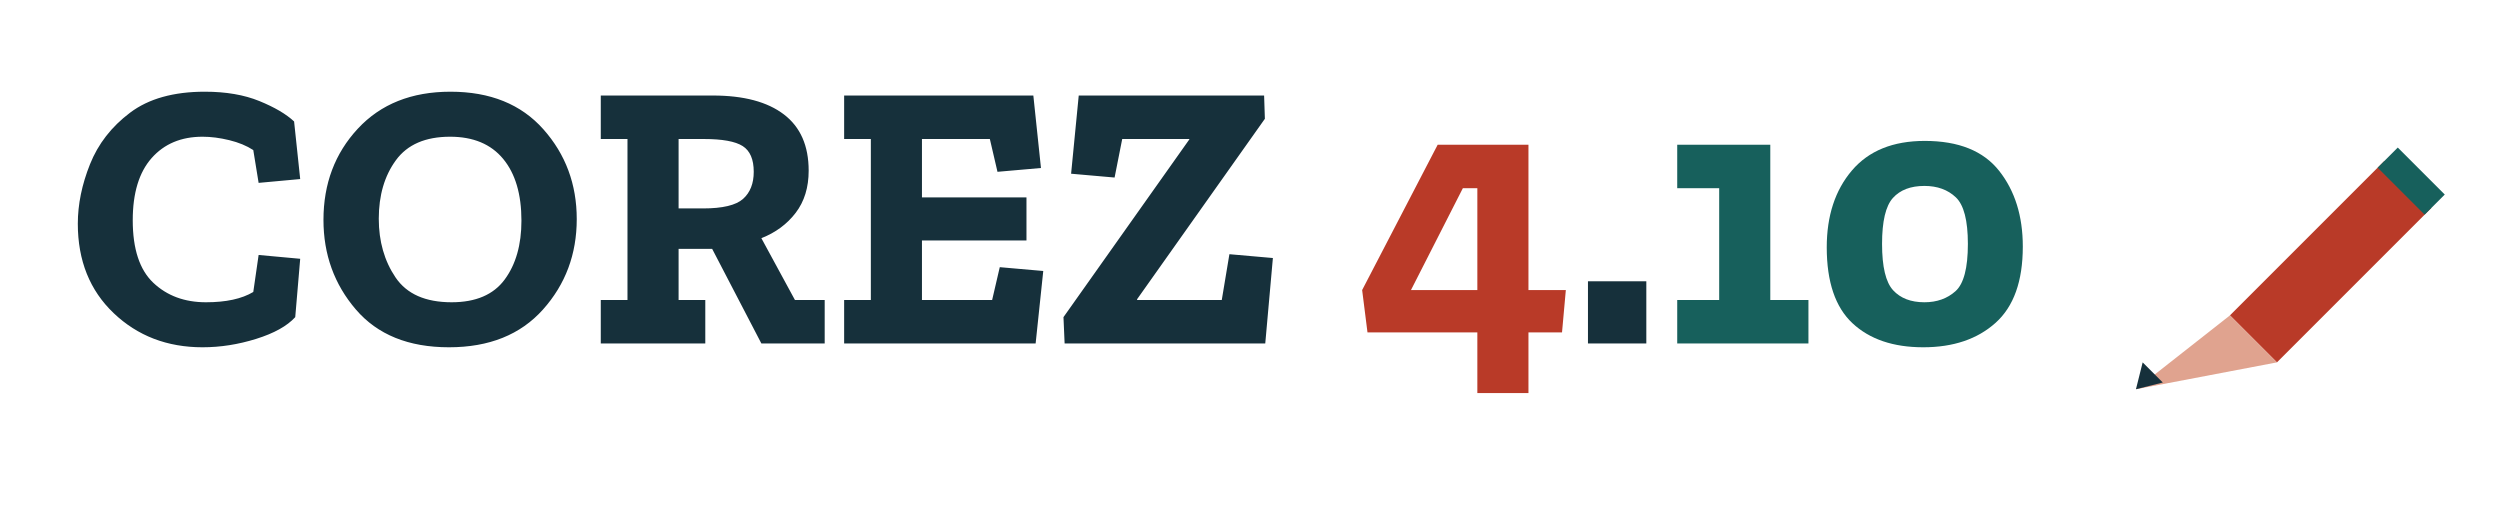
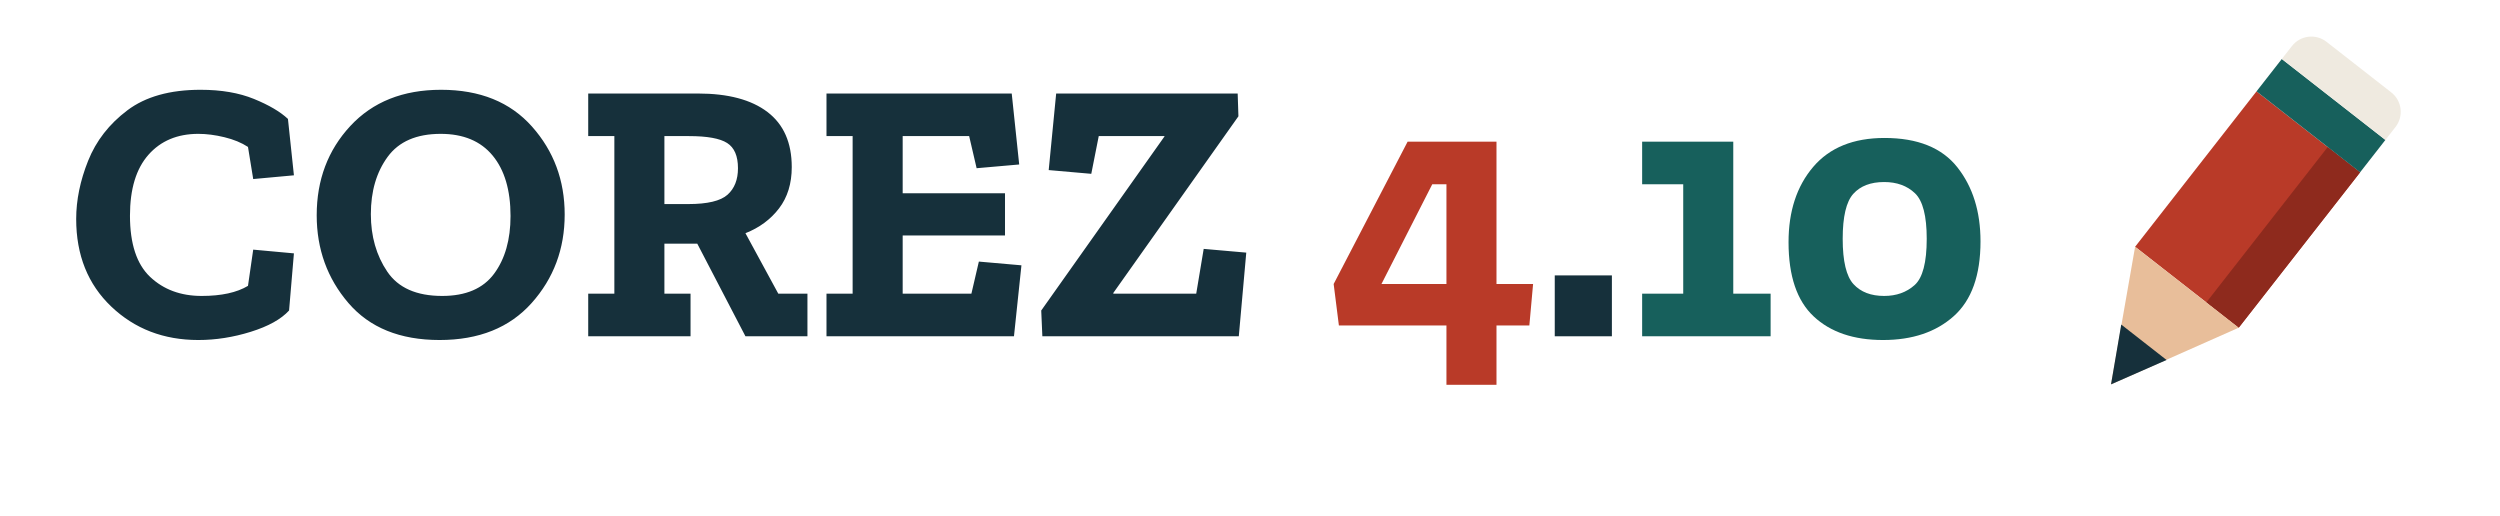
- <svg xmlns="http://www.w3.org/2000/svg" viewBox="0 0 655.4 138.0" width="655" height="138" role="img" aria-label="COREZ 4.10">
+ <svg xmlns="http://www.w3.org/2000/svg" viewBox="0 0 669.4 138.0" width="669" height="138" role="img" aria-label="COREZ 4.10">
  <path d="M77.4 83.1Q74.2 86.6 67.15 88.8Q60.1 91.0 53.1 91.0Q39.2 91.0 29.8 82.05Q20.4 73.1 20.4 58.6Q20.4 51.0 23.6 43.0Q26.8 35.0 34.1 29.5Q41.4 24.0 53.7 24.0Q62.0 24.0 68.0 26.45Q74.0 28.9 77.1 31.8L78.7 46.9L67.8 47.9L66.4 39.3Q63.8 37.6 60.1 36.7Q56.4 35.8 53.1 35.8Q44.7 35.8 39.75 41.4Q34.8 47.0 34.8 57.7Q34.8 69.0 40.2 74.1Q45.6 79.2 54.0 79.2Q61.9 79.2 66.4 76.5L67.8 66.8L78.7 67.8ZM151.2 57.4Q151.2 71.2 142.35 81.1Q133.5 91.0 117.7 91.0Q101.8 91.0 93.3 81.1Q84.8 71.2 84.8 57.6Q84.8 43.4 93.8 33.7Q102.8 24.0 118.1 24.0Q133.7 24.0 142.45 33.85Q151.2 43.7 151.2 57.4ZM136.7 57.8Q136.7 47.4 131.9 41.6Q127.1 35.8 118.0 35.8Q108.3 35.8 103.8 41.95Q99.3 48.1 99.3 57.3Q99.3 66.2 103.7 72.7Q108.1 79.2 118.4 79.2Q127.9 79.2 132.3 73.25Q136.7 67.3 136.7 57.8ZM216.2 90.0H199.6L186.7 65.2H177.9V78.6H184.9V90.0H157.5V78.6H164.5V36.4H157.5V25.0H186.9Q199 25.0 205.5 29.95Q212 34.9 212 44.7Q212 51.3 208.6 55.75Q205.2 60.2 199.6 62.4L208.4 78.6H216.2ZM197.6 45.0Q197.6 40.1 194.7 38.25Q191.8 36.4 184.5 36.4H177.9V54.6H184.3Q192 54.6 194.8 52.1Q197.6 49.6 197.6 45.0ZM271.5 90.0H221.3V78.6H228.3V36.4H221.3V25.0H270.9L272.9 44.0L261.5 45.0L259.5 36.4H241.7V51.7H269.1V63.0H241.7V78.6H260.1L262.1 70.0L273.5 71.0ZM331.7 90.0H279.1L278.8 83.1L311.8 36.5V36.4H294.2L292.2 46.5L280.8 45.5L282.8 25.0H331.4L331.6 31.1L298.1 78.4V78.6H320.3L322.3 66.6L333.7 67.6Z" fill="#16303B" />
  <path d="M400.7 103.0H387.3V87.1H358.5L357.1 76.0L376.9 37.9H400.7V76.0H410.5L409.5 87.1H400.7ZM387.3 76.0V49.3H383.5L369.9 76.0Z" fill="#B93A28" />
  <path d="M416.3 90.0V73.7H431.6V90.0Z" fill="#16303B" />
  <path d="M474.1 90.0H439.7V78.6H450.7V49.3H439.7V37.9H464.1V78.6H474.1ZM530.3 64.6Q530.3 78.2 523.15 84.6Q516 91.0 504.2 91.0Q492.4 91.0 485.65 84.7Q478.9 78.4 478.9 64.8Q478.9 52.4 485.5 44.65Q492.1 36.9 504.6 36.9Q517.9 36.9 524.1 44.75Q530.3 52.6 530.3 64.6ZM515.9 63.9Q515.9 54.7 512.75 51.7Q509.6 48.7 504.5 48.7Q499.1 48.7 496.25 51.85Q493.4 55.0 493.4 63.9Q493.4 72.9 496.3 76.05Q499.2 79.2 504.5 79.2Q509.4 79.2 512.65 76.3Q515.9 73.4 515.9 63.9Z" fill="#17605C" />
-   <g transform="translate(549.4,14.0) scale(0.88)">
-     <path d="M40 78 L86 32 L100 46 L54 92 Z" fill="#B93A28" />
-     <path d="M78 24 L94 40 L86 32 L86 32 Z" fill="#B93A28" />
-     <path d="M40 78 L54 92 L12 100 Z" fill="#E0A38F" />
-     <path d="M20 98 L12 100 L14 92 Z" fill="#16303B" />
-     <path d="M84 34 L98 48 L104 42 L90 28 Z" fill="#17605C" />
+   <g transform="translate(541.4,8.0) scale(1.1) rotate(38 50 50)">
+     <rect x="34" y="18" width="32" height="48" fill="#B93A28" />
+     <rect x="56" y="18" width="10" height="48" fill="#8E2A1D" />
+     <rect x="34" y="8" width="32" height="10" fill="#17605C" />
+     <path d="M34 8 h32 v-4 a6 6 0 0 0 -6 -6 h-20 a6 6 0 0 0 -6 6 z" fill="#EFEAE0" />
+     <path d="M34 66 L66 66 L50 96 Z" fill="#E8BE9A" />
+     <path d="M43 83 L57 83 L50 96 Z" fill="#16303B" />
  </g>
</svg>
